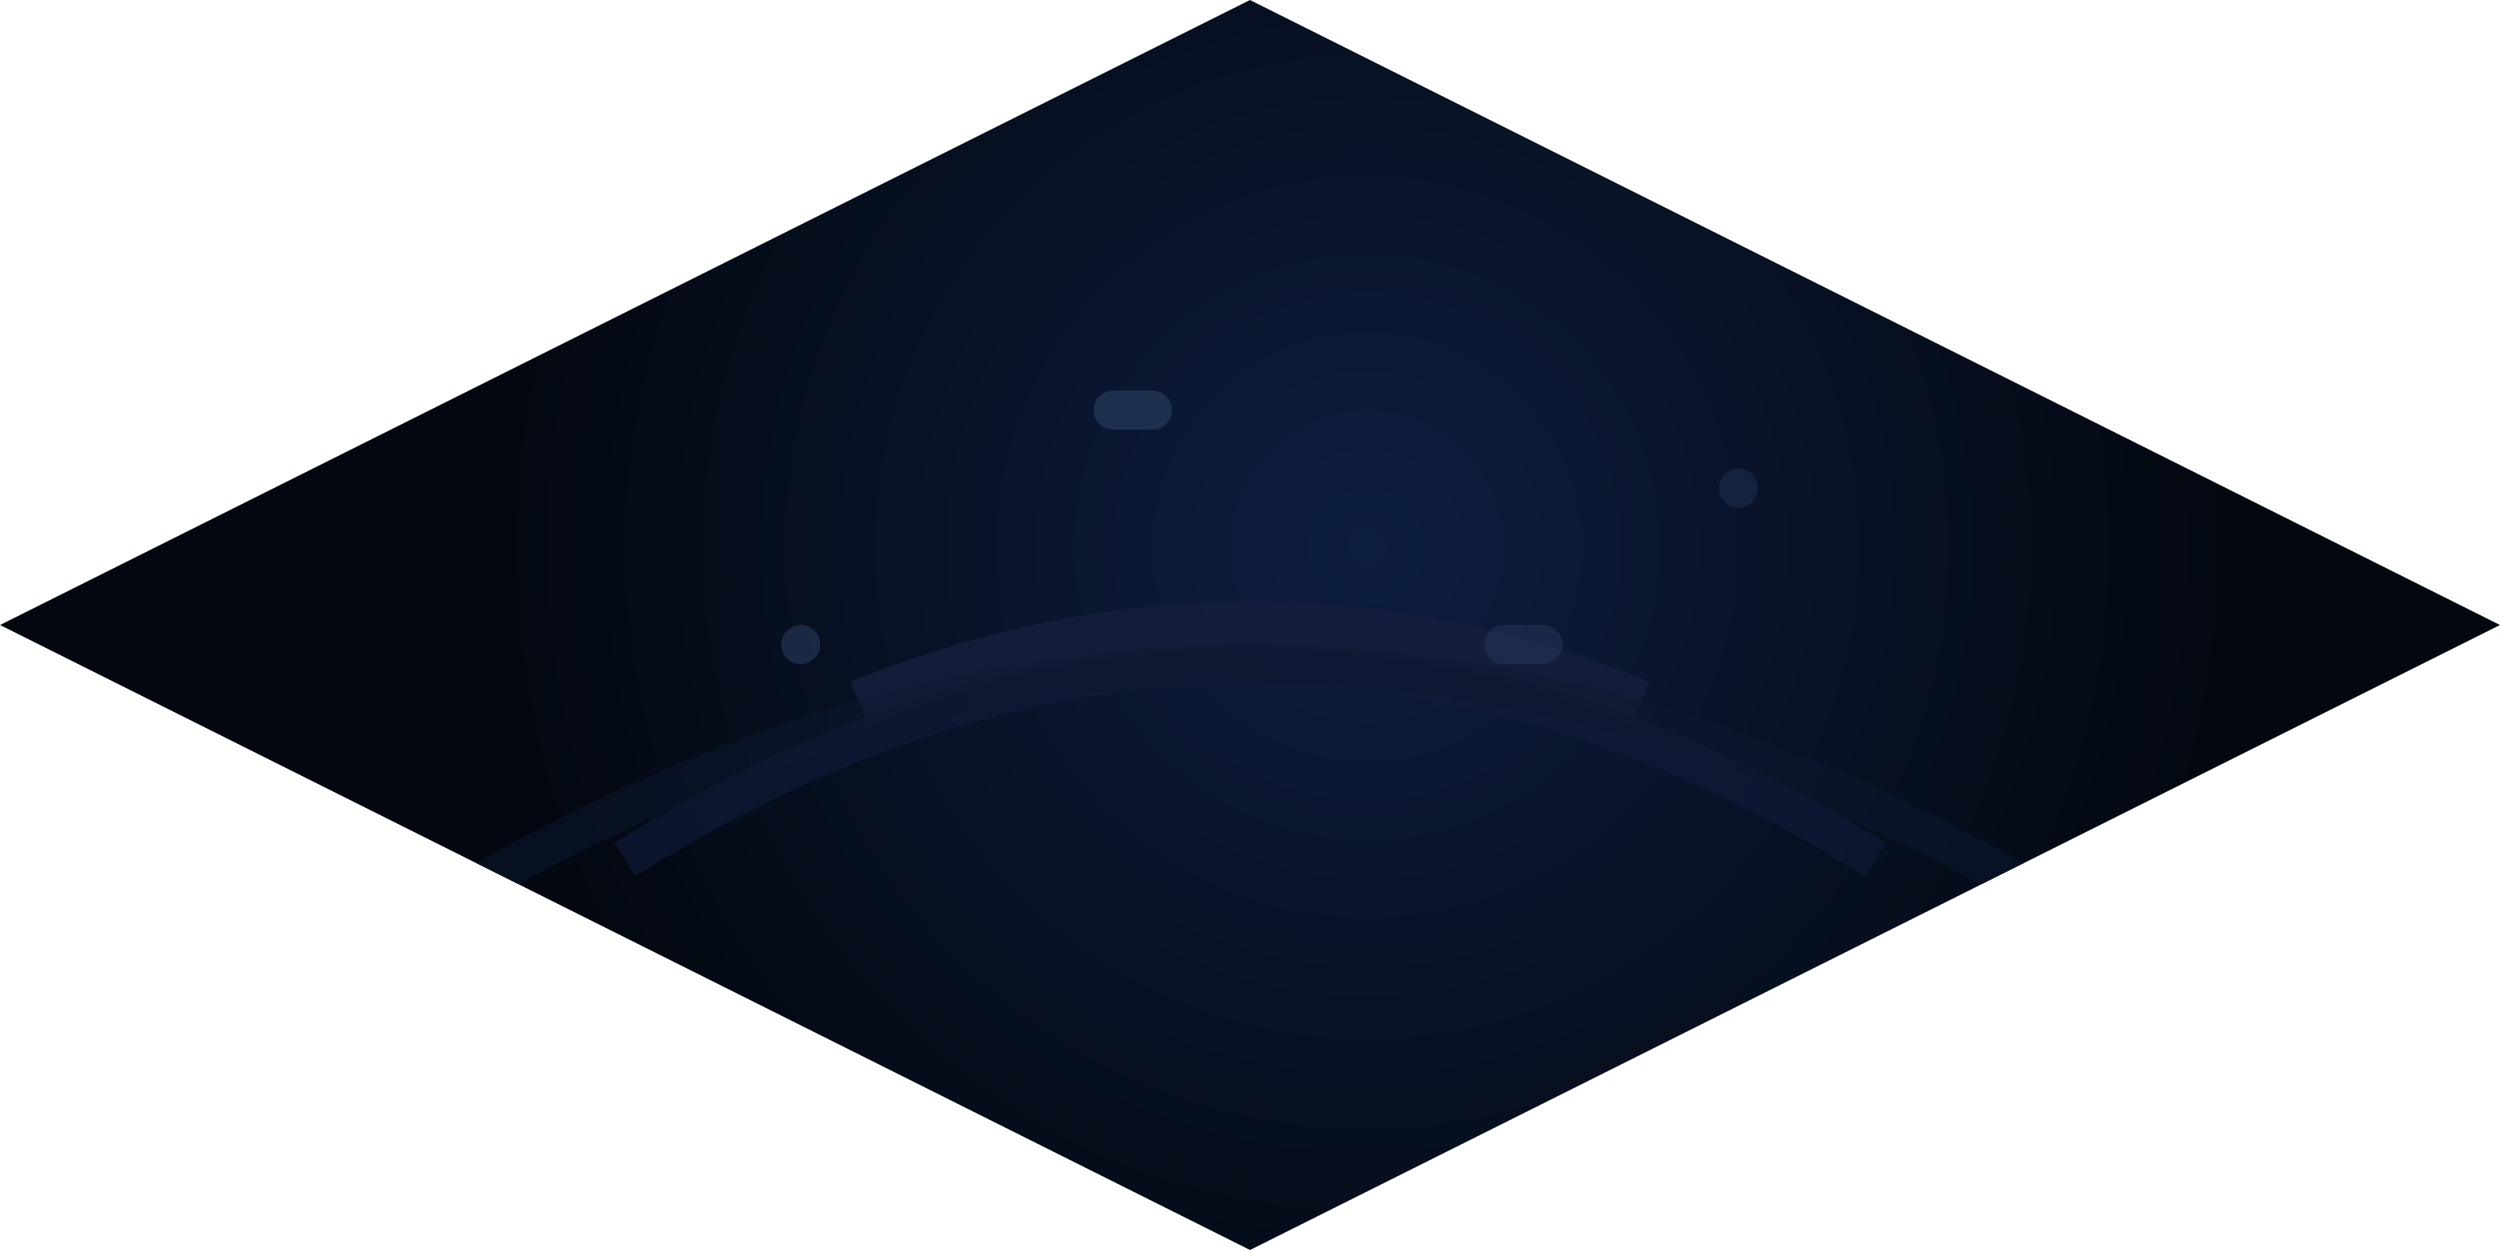
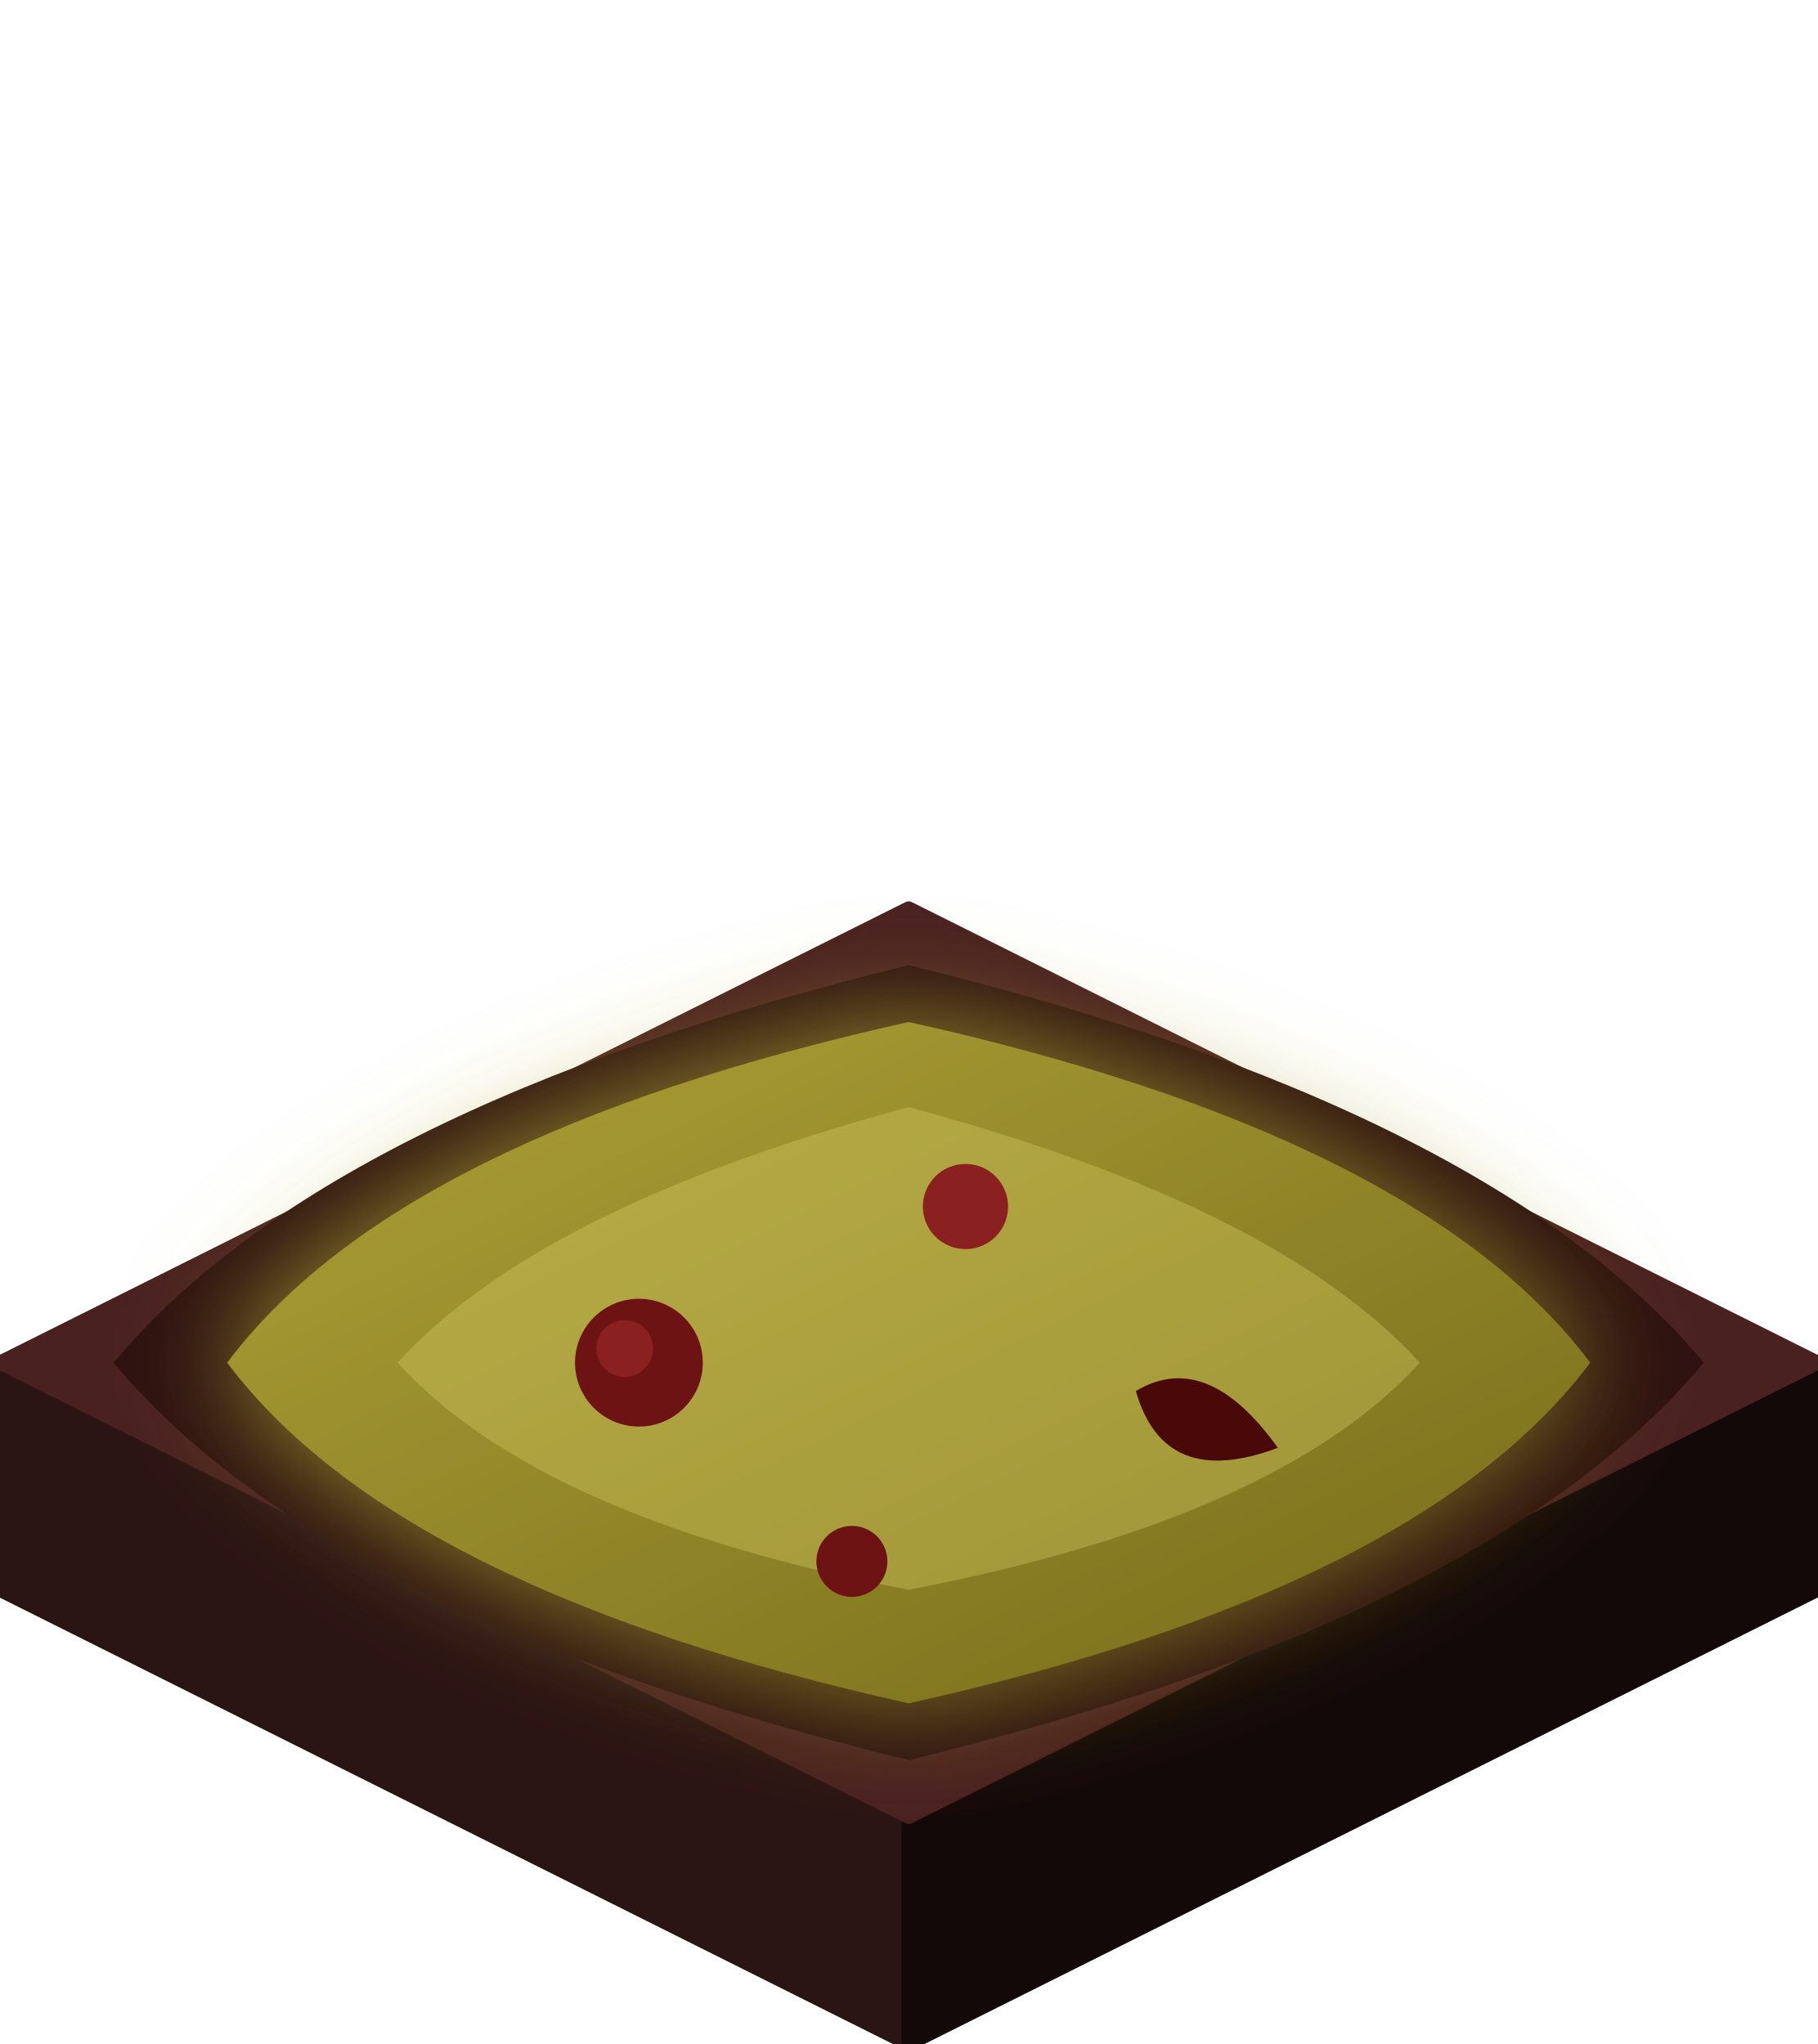
- <svg xmlns="http://www.w3.org/2000/svg" viewBox="0 0 64 32" width="64" height="32">
+ <svg xmlns="http://www.w3.org/2000/svg" viewBox="0 0 128 144">
  <defs>
-     <radialGradient id="g" cx="35" cy="14" r="22" gradientUnits="userSpaceOnUse">
-       <stop offset="0%" stop-color="#0E1E40" />
-       <stop offset="100%" stop-color="#030810" />
-     </radialGradient>
-     <clipPath id="d">
-       <polygon points="32,0 64,16 32,32 0,16" />
-     </clipPath>
+     <filter id="lake-glow" x="-20%" y="-20%" width="140%" height="140%">
+       <feGaussianBlur stdDeviation="4" result="blur" />
+       <feComposite in="SourceGraphic" in2="blur" operator="over" />
+     </filter>
+     <linearGradient id="fluid-grad" x1="0%" y1="0%" x2="100%" y2="100%">
+       <stop offset="0%" stop-color="#c4ba3d" />
+       <stop offset="100%" stop-color="#827a1c" />
+     </linearGradient>
  </defs>
-   <polygon points="32,0 64,16 32,32 0,16" fill="url(#g)" />
-   <g clip-path="url(#d)">
-     <path d="M22 18 Q32 14 42 18" stroke="#141E3C" stroke-width="1.2" fill="none" opacity="0.9" />
-     <path d="M16 22 Q32 12 48 22" stroke="#101A38" stroke-width="1" fill="none" opacity="0.7" />
-     <path d="M10 24 Q32 10 54 24" stroke="#0C1830" stroke-width="1" fill="none" opacity="0.5" />
-     <rect x="28" y="10" width="2" height="1" rx="0.5" fill="#2A3E60" opacity="0.65" />
-     <rect x="38" y="16" width="2" height="1" rx="0.5" fill="#243458" opacity="0.55" />
-     <rect x="20" y="16" width="1" height="1" rx="0.5" fill="#2A3E60" opacity="0.55" />
-     <rect x="44" y="12" width="1" height="1" rx="0.5" fill="#1E3050" opacity="0.50" />
-   </g>
+   <polygon points="0,96 64,128 64,144 0,112" fill="#2b1414" stroke="#2b1414" stroke-width="1" />
+   <polygon points="64,128 128,96 128,112 64,144" fill="#140909" stroke="#140909" stroke-width="1" />
+   <polygon points="64,64 128,96 64,128 0,96" fill="#4a2121" stroke="#4a2121" stroke-width="1" stroke-linejoin="round" />
+   <path d="M 64,68 Q 105,78 120,96 Q 105,114 64,124 Q 23,114 8,96 Q 23,78 64,68 Z" fill="#2e1111" />
+   <path d="M 64,72 Q 100,80 112,96 Q 100,112 64,120 Q 28,112 16,96 Q 28,80 64,72 Z" fill="url(#fluid-grad)" filter="url(#lake-glow)" opacity="0.85" />
+   <path d="M 64,78 Q 90,85 100,96 Q 90,107 64,112 Q 38,107 28,96 Q 38,85 64,78 Z" fill="#d1c95e" opacity="0.4" />
+   <circle cx="45" cy="96" r="4.5" fill="#6e1313" />
+   <circle cx="44" cy="95" r="2" fill="#8a2020" />
+   <path d="M 80,98 Q 85,95 90,102 Q 82,105 80,98 Z" fill="#4a0909" />
+   <circle cx="68" cy="85" r="3" fill="#8a2020" />
+   <circle cx="60" cy="110" r="2.5" fill="#6e1313" />
</svg>
